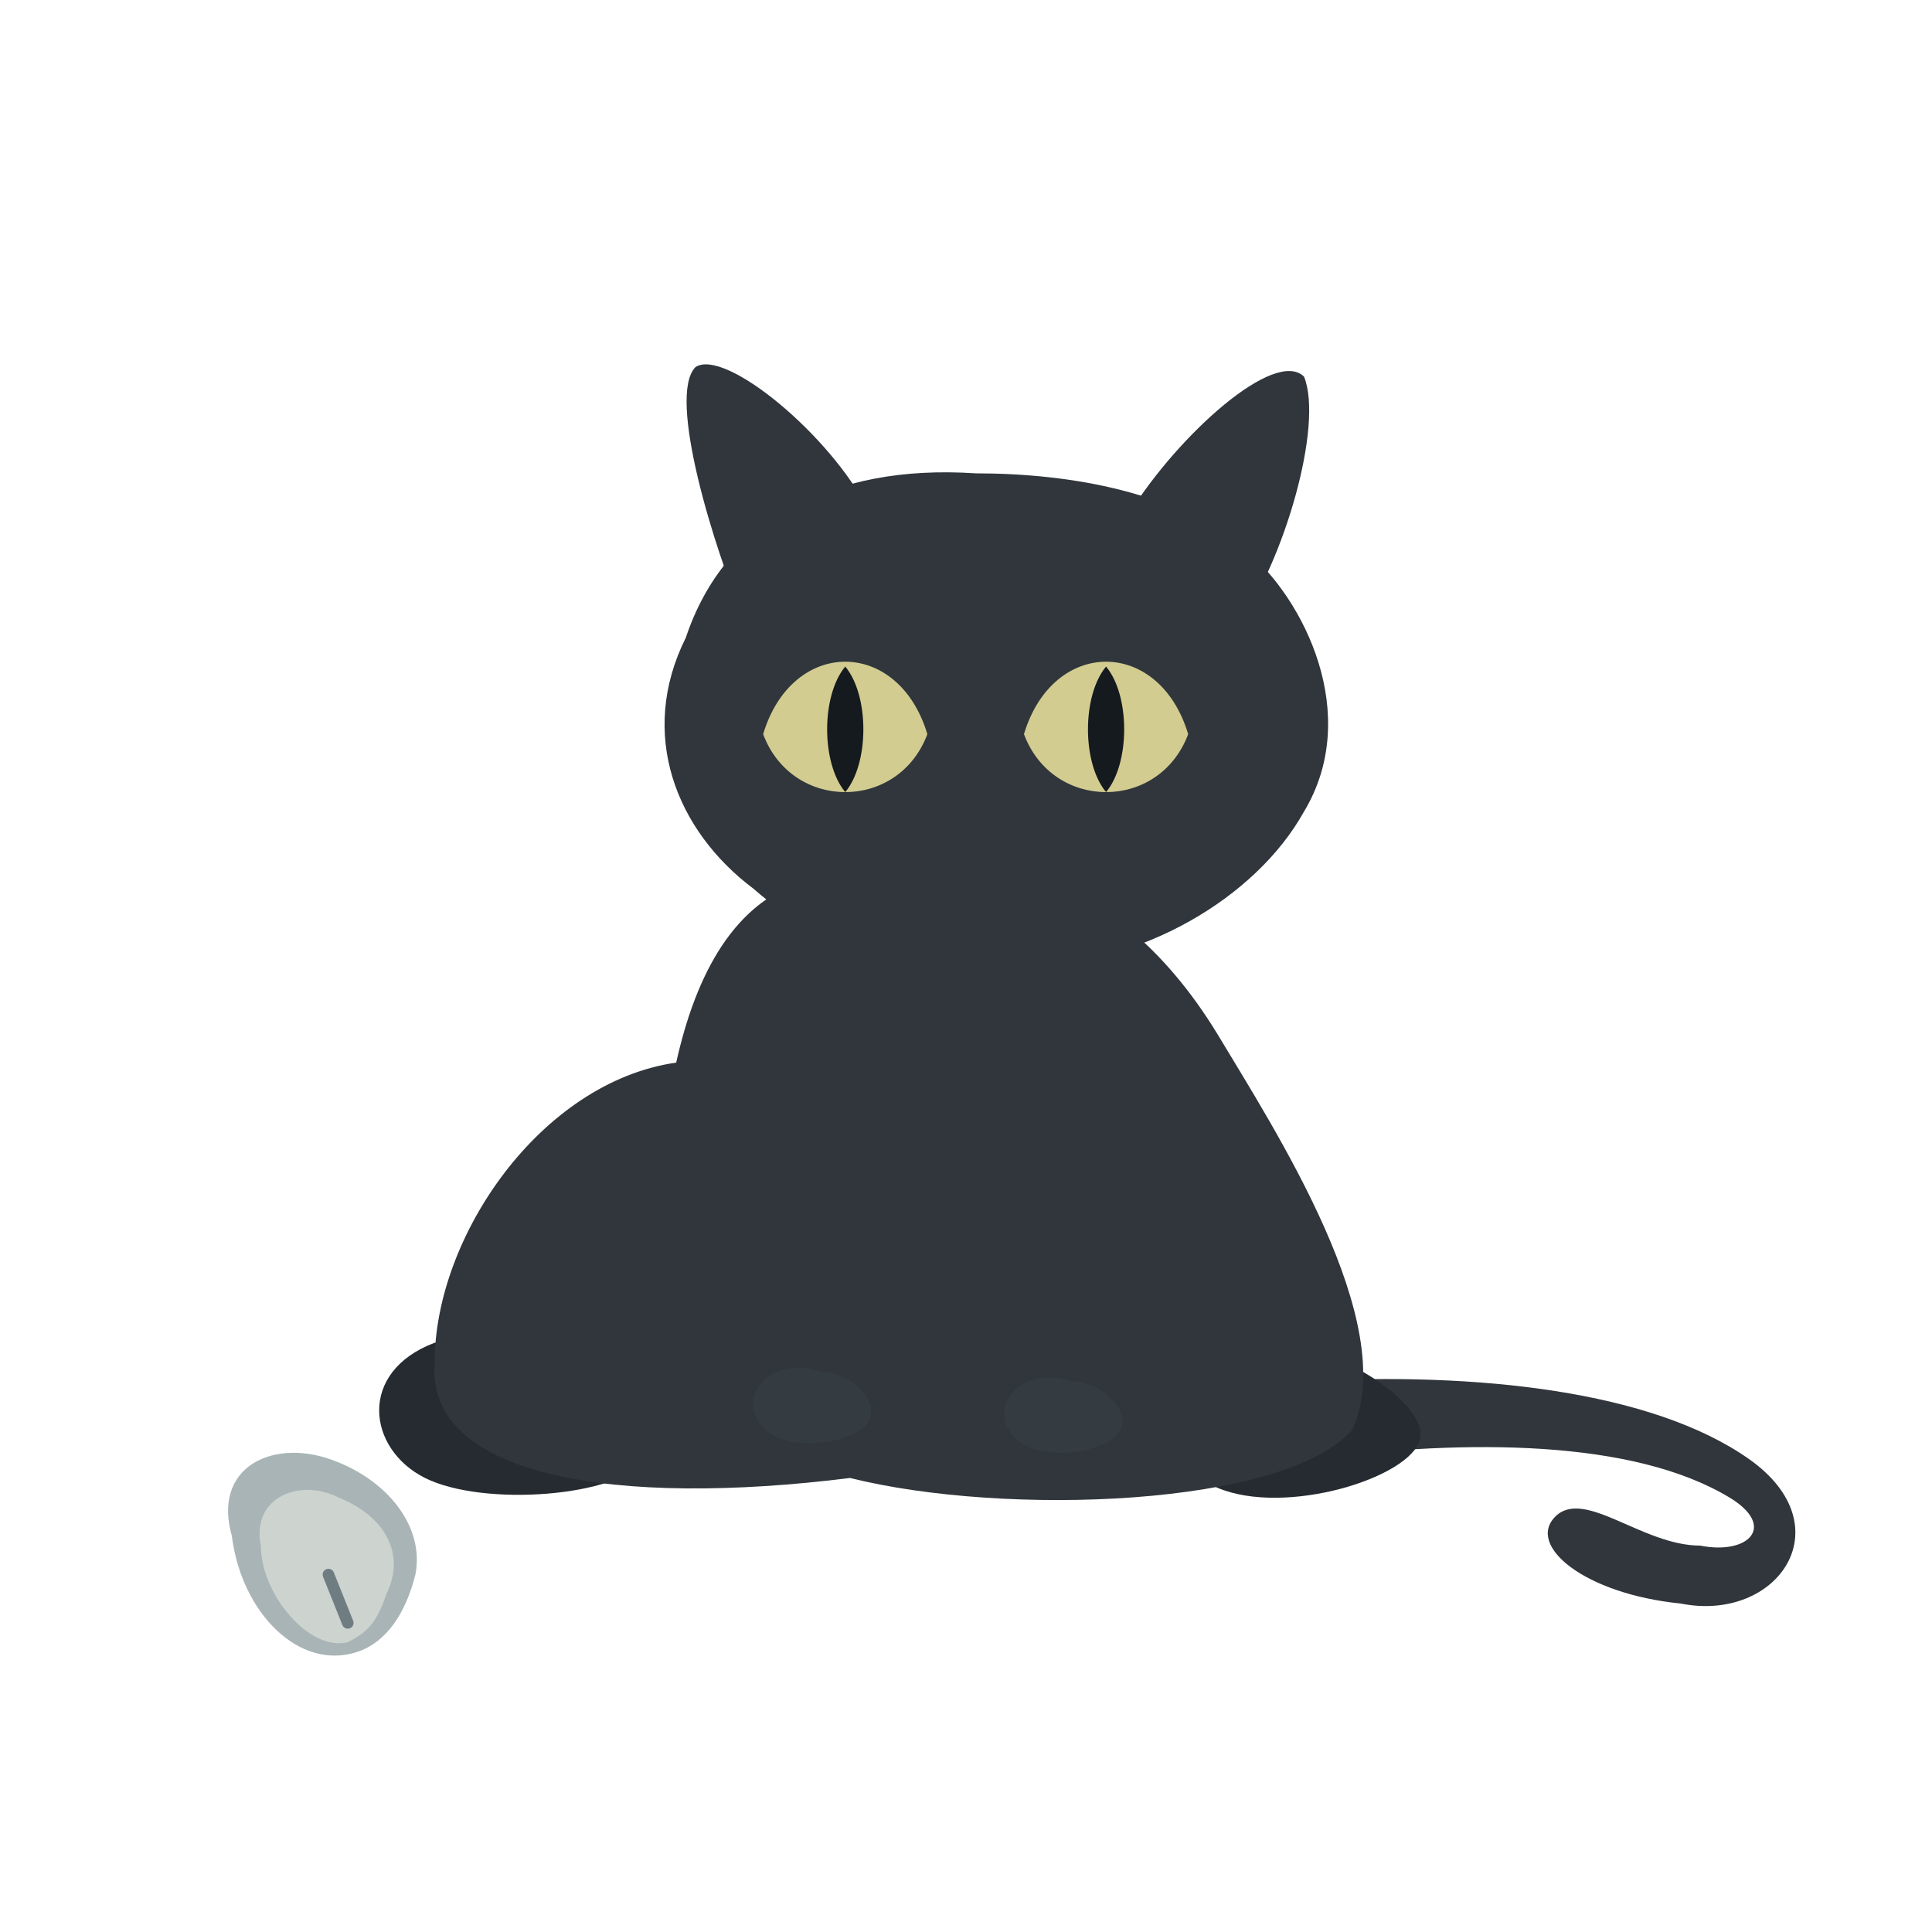
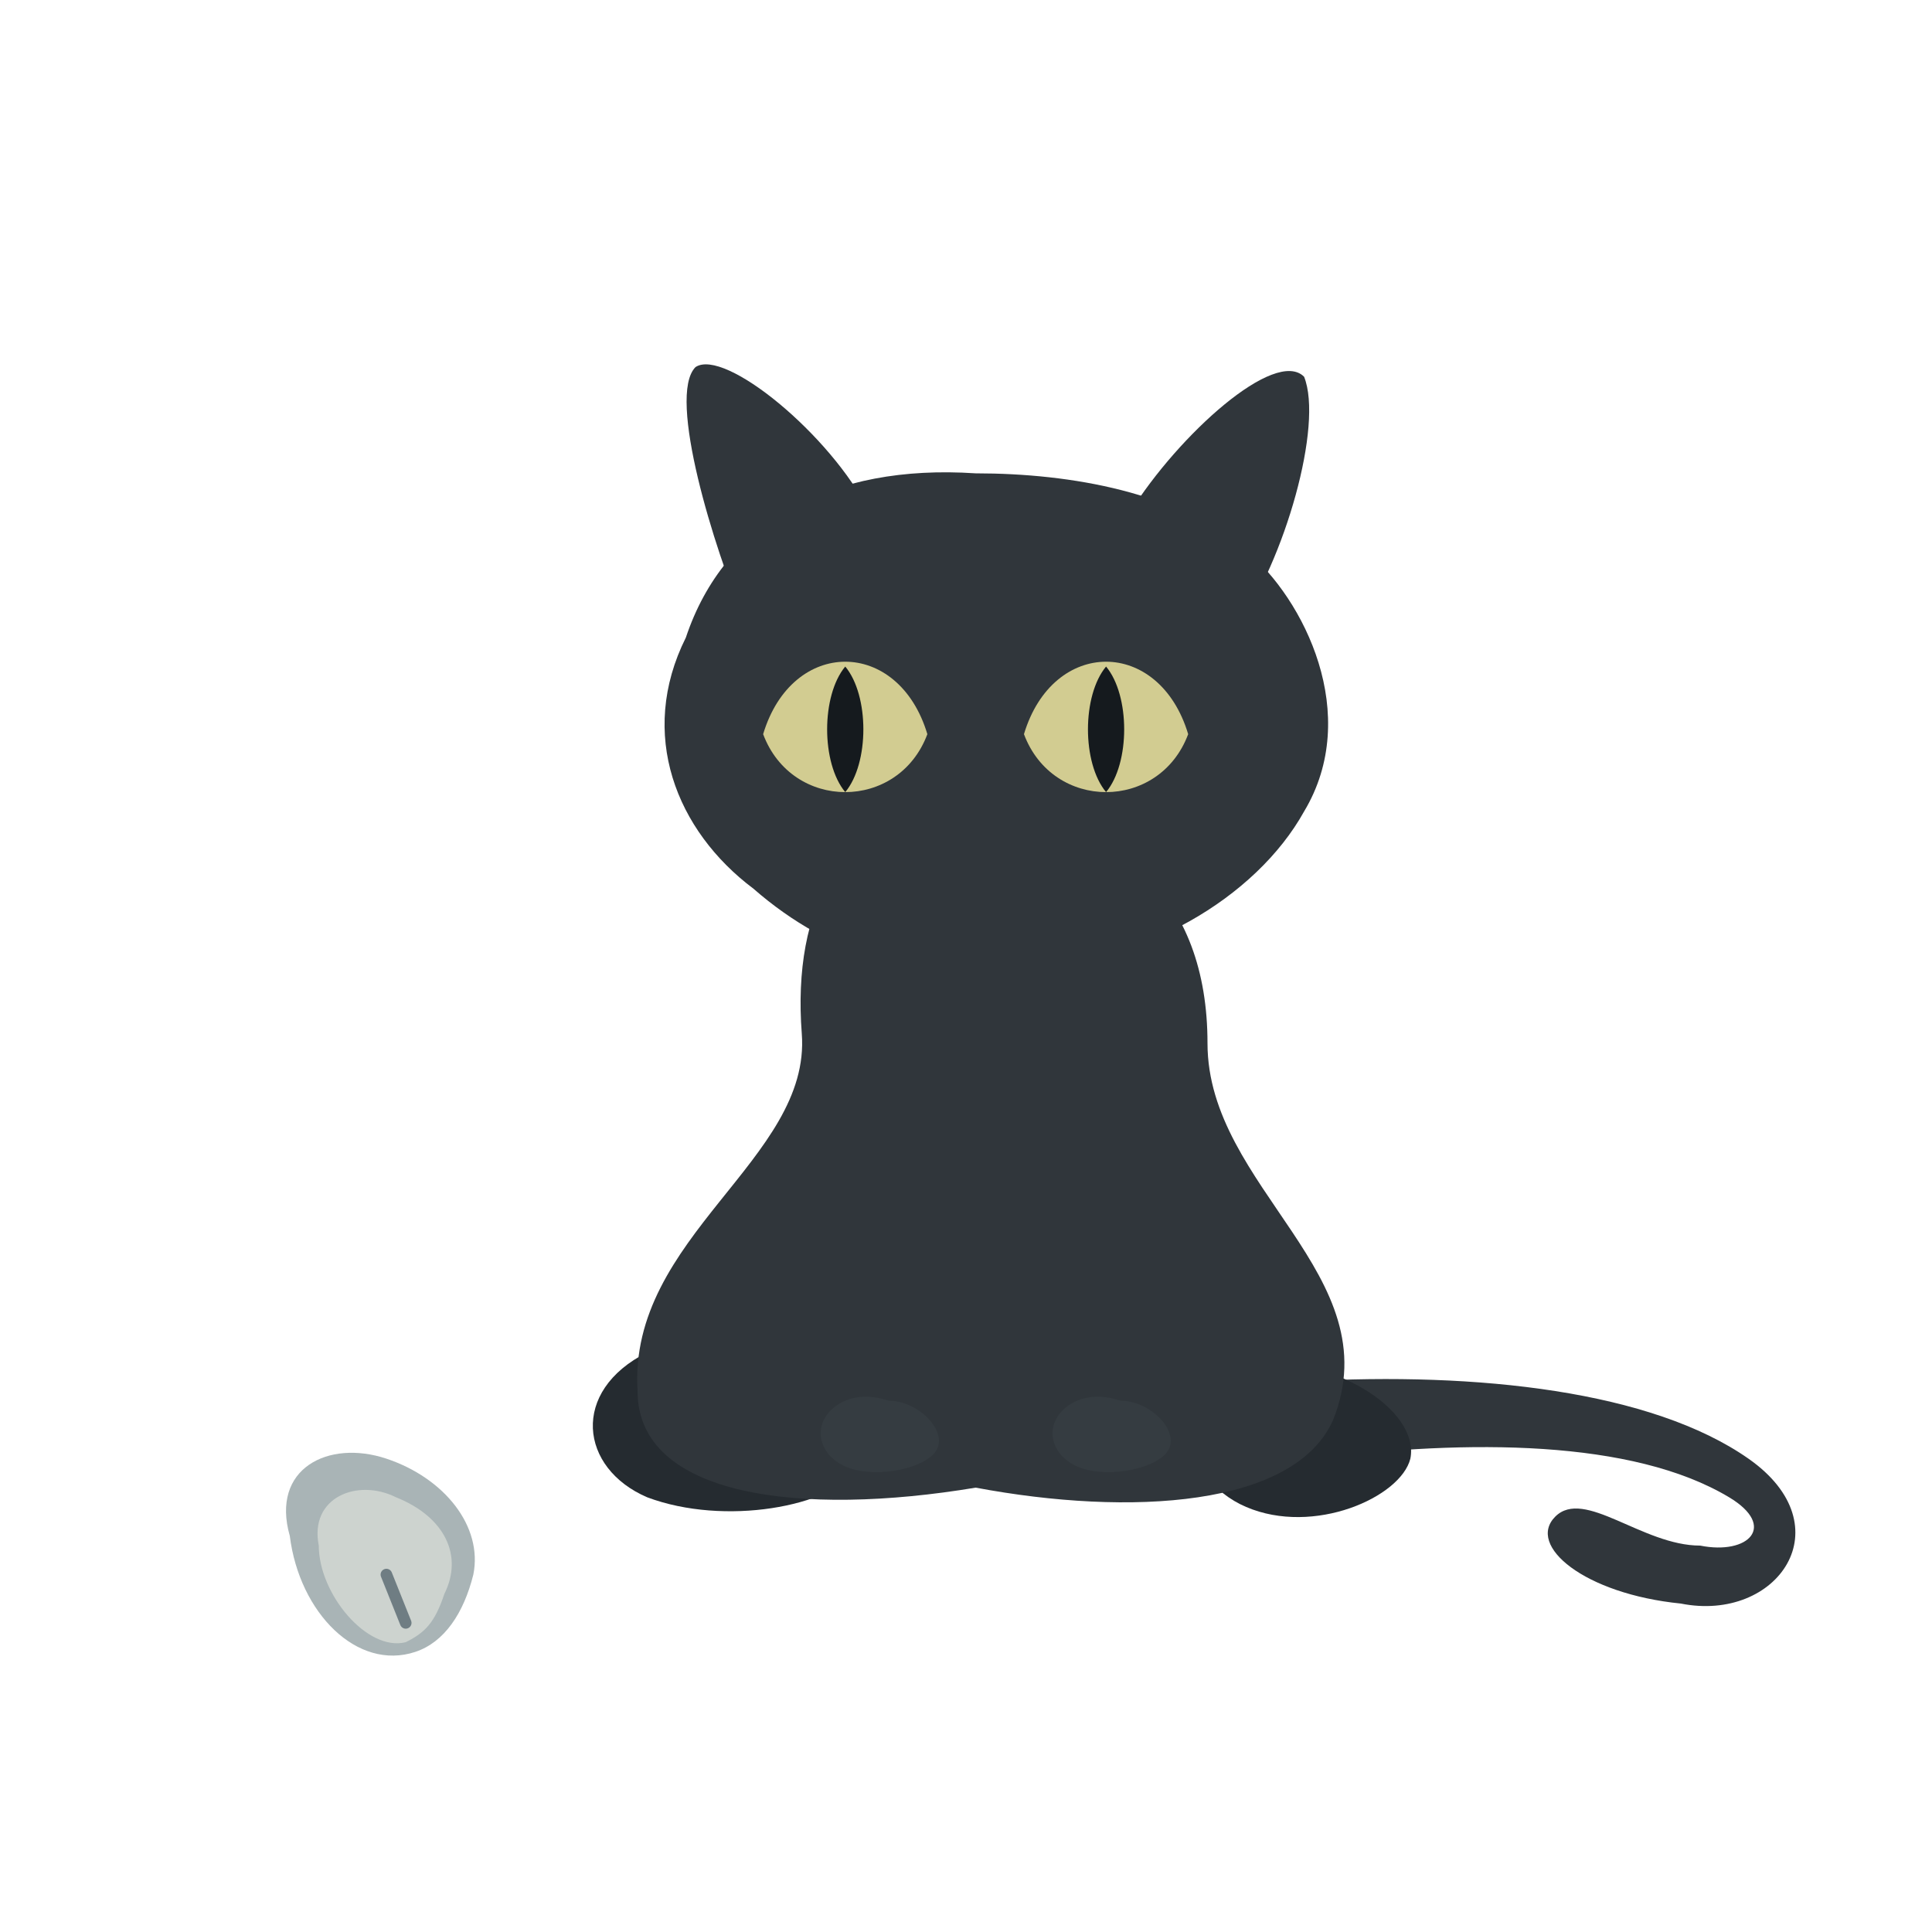
<svg xmlns="http://www.w3.org/2000/svg" width="200" height="200" viewBox="0 0 200 200" fill="none">
  <defs>
    <path id="body-sleep" d="M80 111 C66 105 52 111 46 123 C40 133 40 146 49 151 C62 158 79 158 94 156 C111 158 133 156 141 148 C149 139 140 123 128 116 C114 106 95 108 80 111 Z" />
    <path id="head-sleep" d="M109 112 C96 111 86 117 85 127 C83 136 88 143 97 146 C102 149 108 150 115 148 C123 148 132 143 136 136 C140 132 139 126 134 122 C128 115 119 112 109 112 Z" />
    <path id="tail-sleep" d="M137 145 C151 143 164 145 173 151 C184 157 179 168 169 165 C161 163 157 159 160 157 C163 154 168 160 173 159 C179 159 178 155 173 153 C162 149 151 150 137 152 C132 152 132 147 137 145 Z" />
    <g id="paw">
      <path d="M-5 -2 C-7 0 -6 3 -3 4 C0 5 5 4 6 2 C7 0 4 -3 1 -3 C-2 -4 -4 -3 -5 -2 Z" fill="#353c41" />
    </g>
  </defs>
  <path id="tail" d="M135 143 C153 142 171 144 181 151 C191 158 184 168 174 166 C164 165 158 160 161 157 C164 154 170 160 176 160 C181 161 184 158 179 155 C169 149 152 149 136 151 C131 150 130 145 135 143 Z" fill="#30363b" />
  <g id="hind-feet" fill="#252b30">
-     <path d="M45 139 C37 142 38 150 44 153 C50 156 64 155 67 151 C69 146 57 138 45 139 Z" />
-     <path d="M126 139 C118 141 119 151 126 154 C133 157 146 153 147 149 C148 145 136 137 126 139 Z" />
+     <path d="M67 140 C59 144 60 152 67 155 C75 158 86 156 89 152 C91 146 79 139 67 140 Z" />
+     <path d="M128 141 C121 144 122 153 129 156 C136 159 145 155 146 151 C147 146 138 140 128 141 Z" />
  </g>
-   <path id="body" d="M84 91 C76 93 72 101 70 110 C56 112 45 128 45 141 C44 153 64 156 88 153 C104 157 133 156 140 148 C145 137 132 117 126 107 C115 89 99 86 84 91 Z" fill="#30363b" />
+   <path id="body" d="M99 84 C87 84 82 94 83 107 C84 120 65 128 66 144 C66 155 83 157 101 154 C117 157 134 156 138 147 C144 132 125 123 125 108 C125 93 116 84 99 84 Z" fill="#30363b" />
  <g id="ear-left">
    <path d="M77 64 C74 57 69 41 72 38 C75 36 86 45 90 53 C89 58 83 62 77 64 Z" fill="#30363b" />
  </g>
  <g id="ear-right">
    <path d="M117 53 C122 45 132 36 135 39 C137 44 133 58 128 65 C123 61 120 57 117 53 Z" fill="#30363b" />
  </g>
  <path id="head-shape" d="M101 49 C86 48 75 54 71 66 C66 76 70 86 78 92 C86 99 96 102 106 100 C118 100 130 93 135 84 C141 74 135 62 129 57 C122 51 111 49 101 49 Z" fill="#30363b" />
  <g id="eyes" fill="#d2cc91">
    <path d="M79 76 C82 66 93 66 96 76 C93 84 82 84 79 76 Z" />
    <path d="M106 76 C109 66 120 66 123 76 C120 84 109 84 106 76 Z" />
  </g>
  <g id="pupils" fill="#151a1e">
    <path d="M87.5 69 C85 72 85 79 87.5 82 C90 79 90 72 87.5 69 Z M114.5 69 C112 72 112 79 114.5 82 C117 79 117 72 114.5 69 Z" />
  </g>
  <g id="front-legs" fill="#30363b">
-     <path d="M85 115 C79 121 79 133 80 142 C80 148 88 149 90 144 C92 135 96 122 94 117 Z" />
-     <path d="M110 115 C105 124 104 136 105 144 C106 149 114 149 116 143 C120 133 122 121 119 117 Z" />
+     <path d="M88 116 C82 123 83 138 86 146 C88 152 96 152 97 146 C98 136 102 124 98 118 Z" />
+     <path d="M111 116 C106 126 107 140 110 147 C112 152 119 151 120 145 C123 135 125 123 120 117 Z" />
  </g>
-   <use href="#paw" x="84" y="145" />
-   <use href="#paw" x="110" y="146" />
+   <use href="#paw" x="91" y="148" />
+   <use href="#paw" x="115" y="148" />
  <g id="mouse">
-     <path d="M37 171 C31 173 25 167 24 159 C22 152 28 149 34 151 C40 153 44 158 43 163 C42 167 40 170 37 171 Z" fill="#a9b4b6" />
-     <path d="M36 170 C32 171 27 165 27 160 C26 155 31 153 35 155 C40 157 42 161 40 165 C39 168 38 169 36 170 Z" fill="#cdd3cf" />
-     <path d="M36 168 L34 163" stroke="#6f7d83" stroke-width="1.2" stroke-linecap="round" />
+     <path d="M43 171 C37 173 31 167 30 159 C28 152 34 149 40 151 C46 153 50 158 49 163 C48 167 46 170 43 171 Z" fill="#a9b4b6" />
+     <path d="M42 170 C38 171 33 165 33 160 C32 155 37 153 41 155 C46 157 48 161 46 165 C45 168 44 169 42 170 Z" fill="#cdd3cf" />
+     <path d="M42 168 L40 163" stroke="#6f7d83" stroke-width="1.2" stroke-linecap="round" />
  </g>
</svg>
